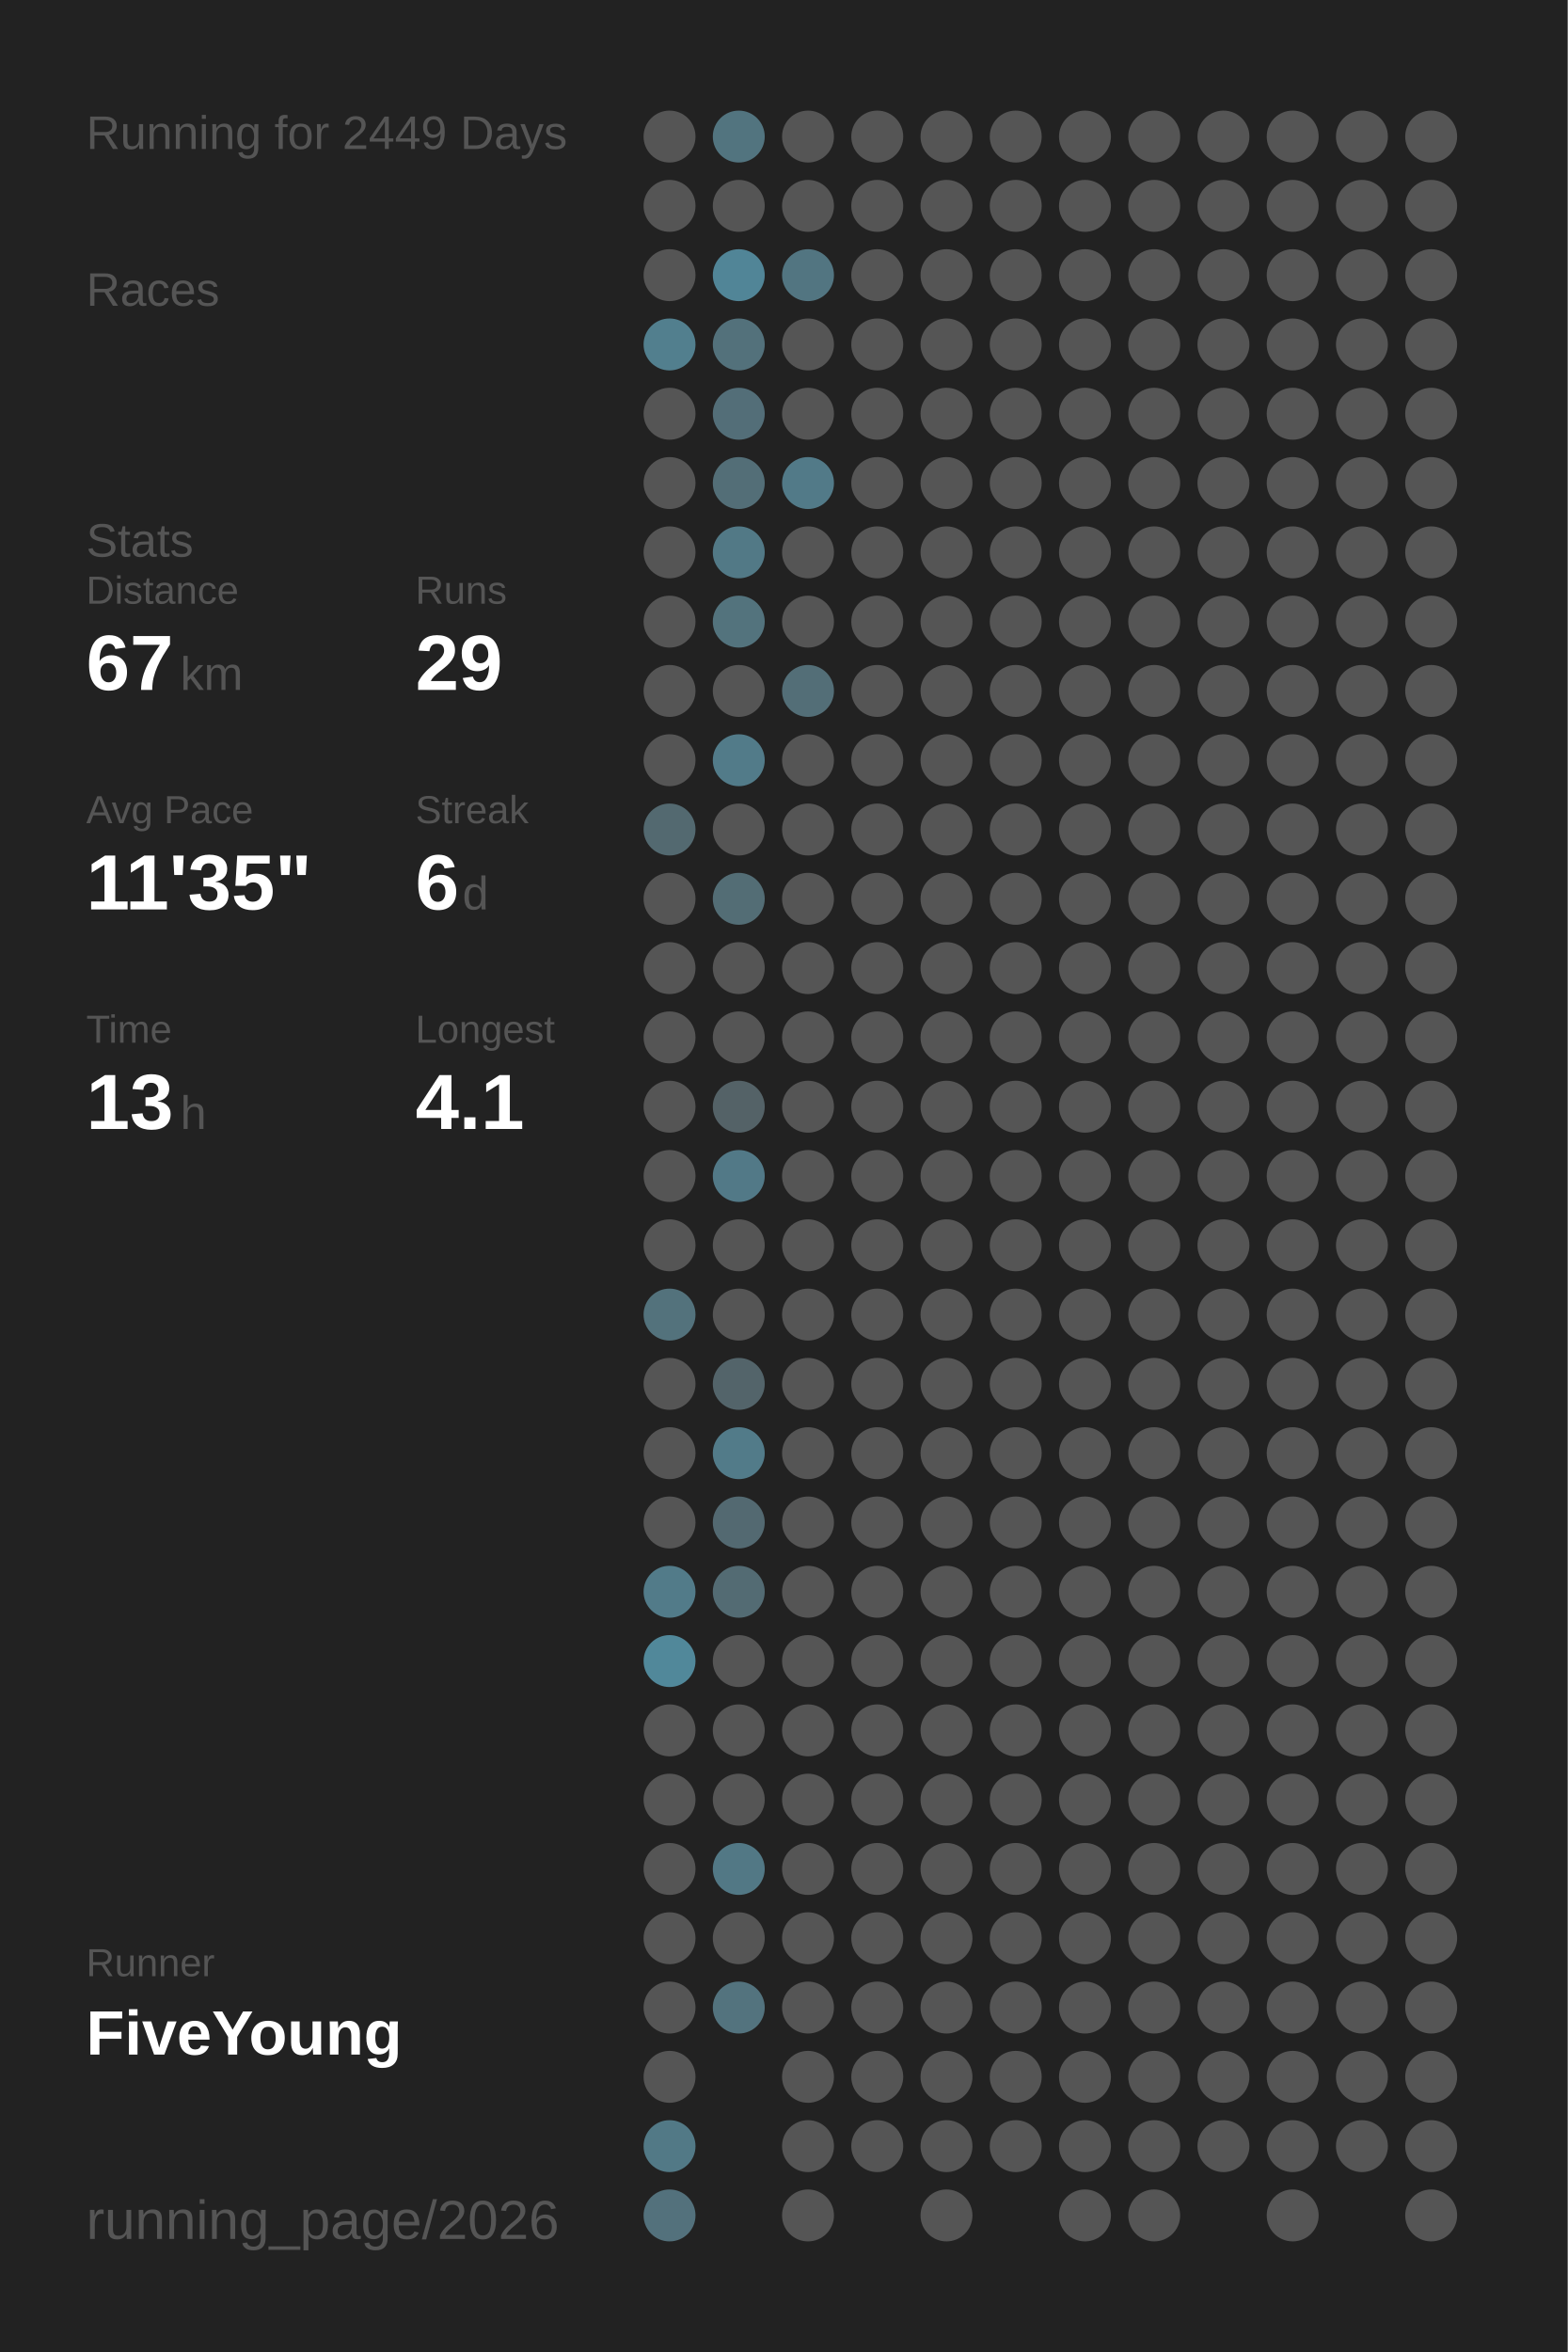
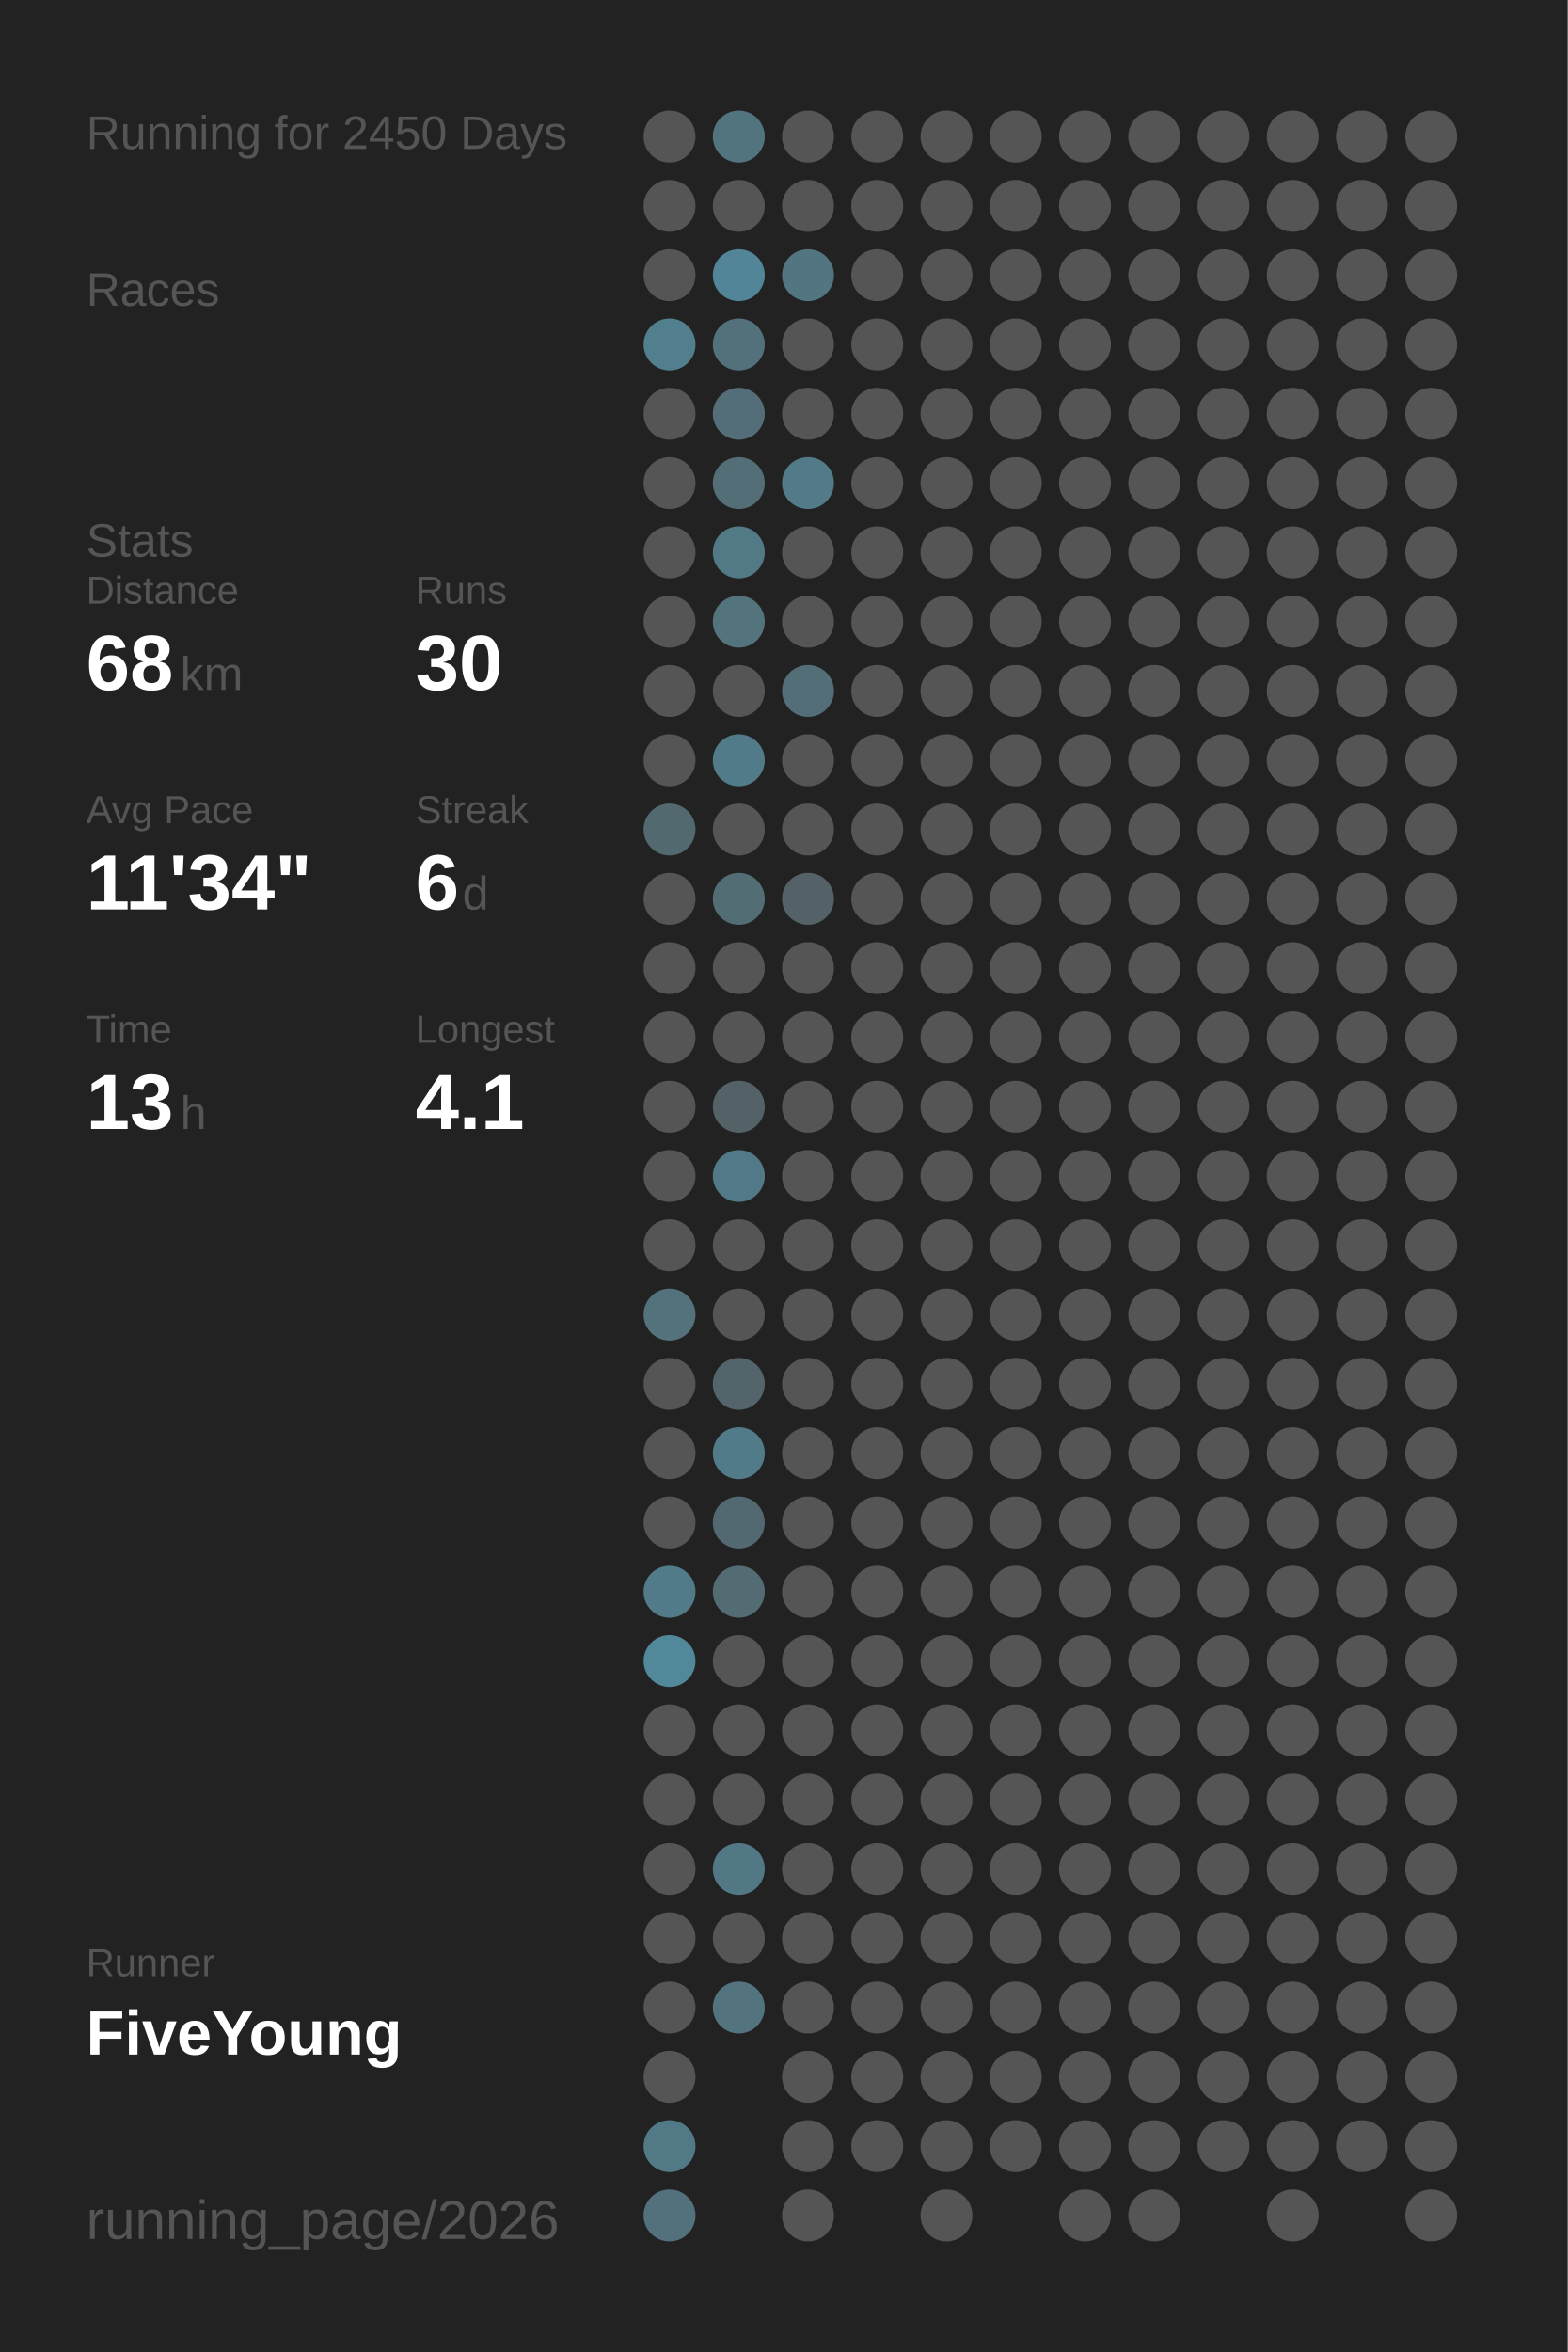
<svg xmlns="http://www.w3.org/2000/svg" baseProfile="full" height="300mm" version="1.1" viewBox="0,0,200,300" width="200mm">
  <defs />
  <rect fill="#222222" height="300" width="200" x="0" y="0" />
-   <text fill="#555555" style="font-size:6px; font-family:Arial;" x="11" y="19">Running for 2449 Days</text>
+   <text fill="#555555" style="font-size:6px; font-family:Arial;" x="11" y="19">Running for 2450 Days</text>
  <text fill="#555555" style="font-size:6px; font-family:Arial;" x="11" y="39">Races</text>
  <text fill="#555555" style="font-size:6px; font-family:Arial;" x="11" y="71">Stats</text>
  <text fill="#555555" style="font-size:5px; font-family:Arial;" x="11" y="77">Distance</text>
-   <text fill="#FFFFFF" style="font-size:10px; font-family:Arial; font-weight:bold;" x="11" y="88">67</text>
+   <text fill="#FFFFFF" style="font-size:10px; font-family:Arial; font-weight:bold;" x="11" y="88">68</text>
  <text fill="#555555" style="font-size:6px; font-family:Arial;" x="23" y="88">km</text>
  <text fill="#555555" style="font-size:5px; font-family:Arial;" x="53" y="77">Runs</text>
-   <text fill="#FFFFFF" style="font-size:10px; font-family:Arial; font-weight:bold;" x="53" y="88">29</text>
+   <text fill="#FFFFFF" style="font-size:10px; font-family:Arial; font-weight:bold;" x="53" y="88">30</text>
  <text fill="#555555" style="font-size:5px; font-family:Arial;" x="11" y="105">Avg Pace</text>
-   <text fill="#FFFFFF" style="font-size:10px; font-family:Arial; font-weight:bold;" x="11" y="116">11'35"</text>
+   <text fill="#FFFFFF" style="font-size:10px; font-family:Arial; font-weight:bold;" x="11" y="116">11'34"</text>
  <text fill="#555555" style="font-size:5px; font-family:Arial;" x="53" y="105">Streak</text>
  <text fill="#FFFFFF" style="font-size:10px; font-family:Arial; font-weight:bold;" x="53" y="116">6</text>
  <text fill="#555555" style="font-size:6px; font-family:Arial;" x="59" y="116">d</text>
  <text fill="#555555" style="font-size:5px; font-family:Arial;" x="11" y="133">Time</text>
  <text fill="#FFFFFF" style="font-size:10px; font-family:Arial; font-weight:bold;" x="11" y="144">13</text>
  <text fill="#555555" style="font-size:6px; font-family:Arial;" x="23" y="144">h</text>
  <text fill="#555555" style="font-size:5px; font-family:Arial;" x="53" y="133">Longest</text>
  <text fill="#FFFFFF" style="font-size:10px; font-family:Arial; font-weight:bold;" x="53" y="144">4.1</text>
  <text fill="#555555" style="font-size:5px; font-family:Arial;" x="11" y="252.065">Runner</text>
  <text fill="#FFFFFF" style="font-size:8px; font-family:Arial; font-weight:bold;" x="11" y="262.065">FiveYoung</text>
  <text fill="#555555" style="font-size:7px; font-family:Arial;" x="11" y="285.581">running_page/2026</text>
  <circle cx="85.417" cy="17.419" fill="#555555" r="3.312" />
  <circle cx="85.417" cy="26.258" fill="#555555" r="3.312" />
  <circle cx="85.417" cy="35.097" fill="#555555" r="3.312" />
  <circle cx="85.417" cy="43.935" fill="#527f8e" r="3.312" />
  <circle cx="85.417" cy="52.774" fill="#555555" r="3.312" />
  <circle cx="85.417" cy="61.613" fill="#555555" r="3.312" />
  <circle cx="85.417" cy="70.452" fill="#555555" r="3.312" />
  <circle cx="85.417" cy="79.29" fill="#555555" r="3.312" />
  <circle cx="85.417" cy="88.129" fill="#555555" r="3.312" />
  <circle cx="85.417" cy="96.968" fill="#555555" r="3.312" />
  <circle cx="85.417" cy="105.806" fill="#536970" r="3.312" />
  <circle cx="85.417" cy="114.645" fill="#555555" r="3.312" />
  <circle cx="85.417" cy="123.484" fill="#555555" r="3.312" />
  <circle cx="85.417" cy="132.323" fill="#555555" r="3.312" />
  <circle cx="85.417" cy="141.161" fill="#555555" r="3.312" />
  <circle cx="85.417" cy="150" fill="#555555" r="3.312" />
  <circle cx="85.417" cy="158.839" fill="#555555" r="3.312" />
  <circle cx="85.417" cy="167.677" fill="#53727c" r="3.312" />
  <circle cx="85.417" cy="176.516" fill="#555555" r="3.312" />
  <circle cx="85.417" cy="185.355" fill="#555555" r="3.312" />
  <circle cx="85.417" cy="194.194" fill="#555555" r="3.312" />
  <circle cx="85.417" cy="203.032" fill="#527b89" r="3.312" />
  <circle cx="85.417" cy="211.871" fill="#51889a" r="3.312" />
  <circle cx="85.417" cy="220.71" fill="#555555" r="3.312" />
  <circle cx="85.417" cy="229.548" fill="#555555" r="3.312" />
  <circle cx="85.417" cy="238.387" fill="#555555" r="3.312" />
  <circle cx="85.417" cy="247.226" fill="#555555" r="3.312" />
  <circle cx="85.417" cy="256.065" fill="#555555" r="3.312" />
  <circle cx="85.417" cy="264.903" fill="#555555" r="3.312" />
  <circle cx="85.417" cy="273.742" fill="#527986" r="3.312" />
  <circle cx="85.417" cy="282.581" fill="#53717c" r="3.312" />
  <circle cx="94.25" cy="17.419" fill="#52747f" r="3.312" />
  <circle cx="94.25" cy="26.258" fill="#555555" r="3.312" />
  <circle cx="94.25" cy="35.097" fill="#518597" r="3.312" />
  <circle cx="94.25" cy="43.935" fill="#53717b" r="3.312" />
  <circle cx="94.25" cy="52.774" fill="#536e78" r="3.312" />
  <circle cx="94.25" cy="61.613" fill="#536e77" r="3.312" />
  <circle cx="94.25" cy="70.452" fill="#527986" r="3.312" />
  <circle cx="94.25" cy="79.29" fill="#53737d" r="3.312" />
  <circle cx="94.25" cy="88.129" fill="#555555" r="3.312" />
  <circle cx="94.25" cy="96.968" fill="#527b89" r="3.312" />
  <circle cx="94.25" cy="105.806" fill="#555555" r="3.312" />
  <circle cx="94.25" cy="114.645" fill="#536d75" r="3.312" />
  <circle cx="94.25" cy="123.484" fill="#555555" r="3.312" />
  <circle cx="94.25" cy="132.323" fill="#555555" r="3.312" />
  <circle cx="94.25" cy="141.161" fill="#546267" r="3.312" />
  <circle cx="94.25" cy="150" fill="#527987" r="3.312" />
  <circle cx="94.25" cy="158.839" fill="#555555" r="3.312" />
  <circle cx="94.25" cy="167.677" fill="#555555" r="3.312" />
  <circle cx="94.25" cy="176.516" fill="#53646a" r="3.312" />
  <circle cx="94.25" cy="185.355" fill="#527b89" r="3.312" />
  <circle cx="94.25" cy="194.194" fill="#536971" r="3.312" />
  <circle cx="94.25" cy="203.032" fill="#536b73" r="3.312" />
  <circle cx="94.25" cy="211.871" fill="#555555" r="3.312" />
  <circle cx="94.25" cy="220.71" fill="#555555" r="3.312" />
  <circle cx="94.25" cy="229.548" fill="#555555" r="3.312" />
  <circle cx="94.25" cy="238.387" fill="#527885" r="3.312" />
  <circle cx="94.25" cy="247.226" fill="#555555" r="3.312" />
  <circle cx="94.25" cy="256.065" fill="#53737e" r="3.312" />
  <circle cx="103.083" cy="17.419" fill="#555555" r="3.312" />
  <circle cx="103.083" cy="26.258" fill="#555555" r="3.312" />
  <circle cx="103.083" cy="35.097" fill="#527581" r="3.312" />
  <circle cx="103.083" cy="43.935" fill="#555555" r="3.312" />
  <circle cx="103.083" cy="52.774" fill="#555555" r="3.312" />
  <circle cx="103.083" cy="61.613" fill="#527a88" r="3.312" />
  <circle cx="103.083" cy="70.452" fill="#555555" r="3.312" />
  <circle cx="103.083" cy="79.29" fill="#555555" r="3.312" />
  <circle cx="103.083" cy="88.129" fill="#536e77" r="3.312" />
  <circle cx="103.083" cy="96.968" fill="#555555" r="3.312" />
  <circle cx="103.083" cy="105.806" fill="#555555" r="3.312" />
-   <circle cx="103.083" cy="114.645" fill="#555555" r="3.312" />
+   <circle cx="103.083" cy="114.645" fill="#546166" r="3.312" />
  <circle cx="103.083" cy="123.484" fill="#555555" r="3.312" />
  <circle cx="103.083" cy="132.323" fill="#555555" r="3.312" />
  <circle cx="103.083" cy="141.161" fill="#555555" r="3.312" />
  <circle cx="103.083" cy="150" fill="#555555" r="3.312" />
  <circle cx="103.083" cy="158.839" fill="#555555" r="3.312" />
  <circle cx="103.083" cy="167.677" fill="#555555" r="3.312" />
  <circle cx="103.083" cy="176.516" fill="#555555" r="3.312" />
  <circle cx="103.083" cy="185.355" fill="#555555" r="3.312" />
  <circle cx="103.083" cy="194.194" fill="#555555" r="3.312" />
  <circle cx="103.083" cy="203.032" fill="#555555" r="3.312" />
  <circle cx="103.083" cy="211.871" fill="#555555" r="3.312" />
  <circle cx="103.083" cy="220.71" fill="#555555" r="3.312" />
  <circle cx="103.083" cy="229.548" fill="#555555" r="3.312" />
  <circle cx="103.083" cy="238.387" fill="#555555" r="3.312" />
  <circle cx="103.083" cy="247.226" fill="#555555" r="3.312" />
  <circle cx="103.083" cy="256.065" fill="#555555" r="3.312" />
  <circle cx="103.083" cy="264.903" fill="#555555" r="3.312" />
  <circle cx="103.083" cy="273.742" fill="#555555" r="3.312" />
  <circle cx="103.083" cy="282.581" fill="#555555" r="3.312" />
  <circle cx="111.917" cy="17.419" fill="#555555" r="3.312" />
  <circle cx="111.917" cy="26.258" fill="#555555" r="3.312" />
  <circle cx="111.917" cy="35.097" fill="#555555" r="3.312" />
  <circle cx="111.917" cy="43.935" fill="#555555" r="3.312" />
  <circle cx="111.917" cy="52.774" fill="#555555" r="3.312" />
  <circle cx="111.917" cy="61.613" fill="#555555" r="3.312" />
  <circle cx="111.917" cy="70.452" fill="#555555" r="3.312" />
  <circle cx="111.917" cy="79.29" fill="#555555" r="3.312" />
  <circle cx="111.917" cy="88.129" fill="#555555" r="3.312" />
  <circle cx="111.917" cy="96.968" fill="#555555" r="3.312" />
  <circle cx="111.917" cy="105.806" fill="#555555" r="3.312" />
  <circle cx="111.917" cy="114.645" fill="#555555" r="3.312" />
  <circle cx="111.917" cy="123.484" fill="#555555" r="3.312" />
  <circle cx="111.917" cy="132.323" fill="#555555" r="3.312" />
  <circle cx="111.917" cy="141.161" fill="#555555" r="3.312" />
  <circle cx="111.917" cy="150" fill="#555555" r="3.312" />
  <circle cx="111.917" cy="158.839" fill="#555555" r="3.312" />
  <circle cx="111.917" cy="167.677" fill="#555555" r="3.312" />
  <circle cx="111.917" cy="176.516" fill="#555555" r="3.312" />
  <circle cx="111.917" cy="185.355" fill="#555555" r="3.312" />
  <circle cx="111.917" cy="194.194" fill="#555555" r="3.312" />
  <circle cx="111.917" cy="203.032" fill="#555555" r="3.312" />
  <circle cx="111.917" cy="211.871" fill="#555555" r="3.312" />
  <circle cx="111.917" cy="220.71" fill="#555555" r="3.312" />
  <circle cx="111.917" cy="229.548" fill="#555555" r="3.312" />
  <circle cx="111.917" cy="238.387" fill="#555555" r="3.312" />
  <circle cx="111.917" cy="247.226" fill="#555555" r="3.312" />
  <circle cx="111.917" cy="256.065" fill="#555555" r="3.312" />
  <circle cx="111.917" cy="264.903" fill="#555555" r="3.312" />
  <circle cx="111.917" cy="273.742" fill="#555555" r="3.312" />
  <circle cx="120.75" cy="17.419" fill="#555555" r="3.312" />
  <circle cx="120.75" cy="26.258" fill="#555555" r="3.312" />
  <circle cx="120.75" cy="35.097" fill="#555555" r="3.312" />
  <circle cx="120.75" cy="43.935" fill="#555555" r="3.312" />
  <circle cx="120.75" cy="52.774" fill="#555555" r="3.312" />
  <circle cx="120.75" cy="61.613" fill="#555555" r="3.312" />
  <circle cx="120.75" cy="70.452" fill="#555555" r="3.312" />
  <circle cx="120.75" cy="79.29" fill="#555555" r="3.312" />
  <circle cx="120.75" cy="88.129" fill="#555555" r="3.312" />
  <circle cx="120.75" cy="96.968" fill="#555555" r="3.312" />
  <circle cx="120.75" cy="105.806" fill="#555555" r="3.312" />
  <circle cx="120.75" cy="114.645" fill="#555555" r="3.312" />
  <circle cx="120.75" cy="123.484" fill="#555555" r="3.312" />
  <circle cx="120.75" cy="132.323" fill="#555555" r="3.312" />
  <circle cx="120.75" cy="141.161" fill="#555555" r="3.312" />
  <circle cx="120.75" cy="150" fill="#555555" r="3.312" />
  <circle cx="120.75" cy="158.839" fill="#555555" r="3.312" />
  <circle cx="120.75" cy="167.677" fill="#555555" r="3.312" />
  <circle cx="120.75" cy="176.516" fill="#555555" r="3.312" />
  <circle cx="120.75" cy="185.355" fill="#555555" r="3.312" />
  <circle cx="120.75" cy="194.194" fill="#555555" r="3.312" />
  <circle cx="120.75" cy="203.032" fill="#555555" r="3.312" />
  <circle cx="120.75" cy="211.871" fill="#555555" r="3.312" />
  <circle cx="120.75" cy="220.71" fill="#555555" r="3.312" />
  <circle cx="120.75" cy="229.548" fill="#555555" r="3.312" />
  <circle cx="120.75" cy="238.387" fill="#555555" r="3.312" />
  <circle cx="120.75" cy="247.226" fill="#555555" r="3.312" />
  <circle cx="120.75" cy="256.065" fill="#555555" r="3.312" />
  <circle cx="120.75" cy="264.903" fill="#555555" r="3.312" />
  <circle cx="120.75" cy="273.742" fill="#555555" r="3.312" />
  <circle cx="120.75" cy="282.581" fill="#555555" r="3.312" />
  <circle cx="129.583" cy="17.419" fill="#555555" r="3.312" />
  <circle cx="129.583" cy="26.258" fill="#555555" r="3.312" />
  <circle cx="129.583" cy="35.097" fill="#555555" r="3.312" />
  <circle cx="129.583" cy="43.935" fill="#555555" r="3.312" />
  <circle cx="129.583" cy="52.774" fill="#555555" r="3.312" />
  <circle cx="129.583" cy="61.613" fill="#555555" r="3.312" />
  <circle cx="129.583" cy="70.452" fill="#555555" r="3.312" />
  <circle cx="129.583" cy="79.29" fill="#555555" r="3.312" />
  <circle cx="129.583" cy="88.129" fill="#555555" r="3.312" />
  <circle cx="129.583" cy="96.968" fill="#555555" r="3.312" />
  <circle cx="129.583" cy="105.806" fill="#555555" r="3.312" />
  <circle cx="129.583" cy="114.645" fill="#555555" r="3.312" />
  <circle cx="129.583" cy="123.484" fill="#555555" r="3.312" />
  <circle cx="129.583" cy="132.323" fill="#555555" r="3.312" />
  <circle cx="129.583" cy="141.161" fill="#555555" r="3.312" />
  <circle cx="129.583" cy="150" fill="#555555" r="3.312" />
  <circle cx="129.583" cy="158.839" fill="#555555" r="3.312" />
  <circle cx="129.583" cy="167.677" fill="#555555" r="3.312" />
  <circle cx="129.583" cy="176.516" fill="#555555" r="3.312" />
  <circle cx="129.583" cy="185.355" fill="#555555" r="3.312" />
  <circle cx="129.583" cy="194.194" fill="#555555" r="3.312" />
  <circle cx="129.583" cy="203.032" fill="#555555" r="3.312" />
  <circle cx="129.583" cy="211.871" fill="#555555" r="3.312" />
  <circle cx="129.583" cy="220.71" fill="#555555" r="3.312" />
  <circle cx="129.583" cy="229.548" fill="#555555" r="3.312" />
  <circle cx="129.583" cy="238.387" fill="#555555" r="3.312" />
  <circle cx="129.583" cy="247.226" fill="#555555" r="3.312" />
  <circle cx="129.583" cy="256.065" fill="#555555" r="3.312" />
  <circle cx="129.583" cy="264.903" fill="#555555" r="3.312" />
  <circle cx="129.583" cy="273.742" fill="#555555" r="3.312" />
  <circle cx="138.417" cy="17.419" fill="#555555" r="3.312" />
  <circle cx="138.417" cy="26.258" fill="#555555" r="3.312" />
  <circle cx="138.417" cy="35.097" fill="#555555" r="3.312" />
  <circle cx="138.417" cy="43.935" fill="#555555" r="3.312" />
  <circle cx="138.417" cy="52.774" fill="#555555" r="3.312" />
  <circle cx="138.417" cy="61.613" fill="#555555" r="3.312" />
  <circle cx="138.417" cy="70.452" fill="#555555" r="3.312" />
  <circle cx="138.417" cy="79.29" fill="#555555" r="3.312" />
  <circle cx="138.417" cy="88.129" fill="#555555" r="3.312" />
  <circle cx="138.417" cy="96.968" fill="#555555" r="3.312" />
  <circle cx="138.417" cy="105.806" fill="#555555" r="3.312" />
  <circle cx="138.417" cy="114.645" fill="#555555" r="3.312" />
  <circle cx="138.417" cy="123.484" fill="#555555" r="3.312" />
  <circle cx="138.417" cy="132.323" fill="#555555" r="3.312" />
  <circle cx="138.417" cy="141.161" fill="#555555" r="3.312" />
  <circle cx="138.417" cy="150" fill="#555555" r="3.312" />
  <circle cx="138.417" cy="158.839" fill="#555555" r="3.312" />
  <circle cx="138.417" cy="167.677" fill="#555555" r="3.312" />
  <circle cx="138.417" cy="176.516" fill="#555555" r="3.312" />
  <circle cx="138.417" cy="185.355" fill="#555555" r="3.312" />
  <circle cx="138.417" cy="194.194" fill="#555555" r="3.312" />
  <circle cx="138.417" cy="203.032" fill="#555555" r="3.312" />
  <circle cx="138.417" cy="211.871" fill="#555555" r="3.312" />
  <circle cx="138.417" cy="220.71" fill="#555555" r="3.312" />
  <circle cx="138.417" cy="229.548" fill="#555555" r="3.312" />
  <circle cx="138.417" cy="238.387" fill="#555555" r="3.312" />
  <circle cx="138.417" cy="247.226" fill="#555555" r="3.312" />
  <circle cx="138.417" cy="256.065" fill="#555555" r="3.312" />
  <circle cx="138.417" cy="264.903" fill="#555555" r="3.312" />
  <circle cx="138.417" cy="273.742" fill="#555555" r="3.312" />
  <circle cx="138.417" cy="282.581" fill="#555555" r="3.312" />
  <circle cx="147.25" cy="17.419" fill="#555555" r="3.312" />
  <circle cx="147.25" cy="26.258" fill="#555555" r="3.312" />
  <circle cx="147.25" cy="35.097" fill="#555555" r="3.312" />
  <circle cx="147.25" cy="43.935" fill="#555555" r="3.312" />
  <circle cx="147.25" cy="52.774" fill="#555555" r="3.312" />
  <circle cx="147.25" cy="61.613" fill="#555555" r="3.312" />
  <circle cx="147.25" cy="70.452" fill="#555555" r="3.312" />
  <circle cx="147.25" cy="79.29" fill="#555555" r="3.312" />
  <circle cx="147.25" cy="88.129" fill="#555555" r="3.312" />
  <circle cx="147.25" cy="96.968" fill="#555555" r="3.312" />
  <circle cx="147.25" cy="105.806" fill="#555555" r="3.312" />
  <circle cx="147.25" cy="114.645" fill="#555555" r="3.312" />
  <circle cx="147.25" cy="123.484" fill="#555555" r="3.312" />
  <circle cx="147.25" cy="132.323" fill="#555555" r="3.312" />
  <circle cx="147.25" cy="141.161" fill="#555555" r="3.312" />
  <circle cx="147.25" cy="150" fill="#555555" r="3.312" />
  <circle cx="147.25" cy="158.839" fill="#555555" r="3.312" />
  <circle cx="147.25" cy="167.677" fill="#555555" r="3.312" />
  <circle cx="147.25" cy="176.516" fill="#555555" r="3.312" />
  <circle cx="147.25" cy="185.355" fill="#555555" r="3.312" />
  <circle cx="147.25" cy="194.194" fill="#555555" r="3.312" />
  <circle cx="147.25" cy="203.032" fill="#555555" r="3.312" />
  <circle cx="147.25" cy="211.871" fill="#555555" r="3.312" />
  <circle cx="147.25" cy="220.71" fill="#555555" r="3.312" />
  <circle cx="147.25" cy="229.548" fill="#555555" r="3.312" />
  <circle cx="147.25" cy="238.387" fill="#555555" r="3.312" />
  <circle cx="147.25" cy="247.226" fill="#555555" r="3.312" />
  <circle cx="147.25" cy="256.065" fill="#555555" r="3.312" />
  <circle cx="147.25" cy="264.903" fill="#555555" r="3.312" />
  <circle cx="147.25" cy="273.742" fill="#555555" r="3.312" />
  <circle cx="147.25" cy="282.581" fill="#555555" r="3.312" />
  <circle cx="156.083" cy="17.419" fill="#555555" r="3.312" />
  <circle cx="156.083" cy="26.258" fill="#555555" r="3.312" />
  <circle cx="156.083" cy="35.097" fill="#555555" r="3.312" />
  <circle cx="156.083" cy="43.935" fill="#555555" r="3.312" />
  <circle cx="156.083" cy="52.774" fill="#555555" r="3.312" />
  <circle cx="156.083" cy="61.613" fill="#555555" r="3.312" />
  <circle cx="156.083" cy="70.452" fill="#555555" r="3.312" />
  <circle cx="156.083" cy="79.29" fill="#555555" r="3.312" />
  <circle cx="156.083" cy="88.129" fill="#555555" r="3.312" />
  <circle cx="156.083" cy="96.968" fill="#555555" r="3.312" />
  <circle cx="156.083" cy="105.806" fill="#555555" r="3.312" />
  <circle cx="156.083" cy="114.645" fill="#555555" r="3.312" />
  <circle cx="156.083" cy="123.484" fill="#555555" r="3.312" />
  <circle cx="156.083" cy="132.323" fill="#555555" r="3.312" />
  <circle cx="156.083" cy="141.161" fill="#555555" r="3.312" />
  <circle cx="156.083" cy="150" fill="#555555" r="3.312" />
  <circle cx="156.083" cy="158.839" fill="#555555" r="3.312" />
  <circle cx="156.083" cy="167.677" fill="#555555" r="3.312" />
  <circle cx="156.083" cy="176.516" fill="#555555" r="3.312" />
  <circle cx="156.083" cy="185.355" fill="#555555" r="3.312" />
  <circle cx="156.083" cy="194.194" fill="#555555" r="3.312" />
  <circle cx="156.083" cy="203.032" fill="#555555" r="3.312" />
  <circle cx="156.083" cy="211.871" fill="#555555" r="3.312" />
  <circle cx="156.083" cy="220.71" fill="#555555" r="3.312" />
  <circle cx="156.083" cy="229.548" fill="#555555" r="3.312" />
  <circle cx="156.083" cy="238.387" fill="#555555" r="3.312" />
  <circle cx="156.083" cy="247.226" fill="#555555" r="3.312" />
  <circle cx="156.083" cy="256.065" fill="#555555" r="3.312" />
  <circle cx="156.083" cy="264.903" fill="#555555" r="3.312" />
  <circle cx="156.083" cy="273.742" fill="#555555" r="3.312" />
  <circle cx="164.917" cy="17.419" fill="#555555" r="3.312" />
  <circle cx="164.917" cy="26.258" fill="#555555" r="3.312" />
  <circle cx="164.917" cy="35.097" fill="#555555" r="3.312" />
  <circle cx="164.917" cy="43.935" fill="#555555" r="3.312" />
  <circle cx="164.917" cy="52.774" fill="#555555" r="3.312" />
  <circle cx="164.917" cy="61.613" fill="#555555" r="3.312" />
  <circle cx="164.917" cy="70.452" fill="#555555" r="3.312" />
  <circle cx="164.917" cy="79.29" fill="#555555" r="3.312" />
  <circle cx="164.917" cy="88.129" fill="#555555" r="3.312" />
  <circle cx="164.917" cy="96.968" fill="#555555" r="3.312" />
  <circle cx="164.917" cy="105.806" fill="#555555" r="3.312" />
  <circle cx="164.917" cy="114.645" fill="#555555" r="3.312" />
  <circle cx="164.917" cy="123.484" fill="#555555" r="3.312" />
  <circle cx="164.917" cy="132.323" fill="#555555" r="3.312" />
  <circle cx="164.917" cy="141.161" fill="#555555" r="3.312" />
  <circle cx="164.917" cy="150" fill="#555555" r="3.312" />
  <circle cx="164.917" cy="158.839" fill="#555555" r="3.312" />
  <circle cx="164.917" cy="167.677" fill="#555555" r="3.312" />
  <circle cx="164.917" cy="176.516" fill="#555555" r="3.312" />
  <circle cx="164.917" cy="185.355" fill="#555555" r="3.312" />
  <circle cx="164.917" cy="194.194" fill="#555555" r="3.312" />
  <circle cx="164.917" cy="203.032" fill="#555555" r="3.312" />
  <circle cx="164.917" cy="211.871" fill="#555555" r="3.312" />
  <circle cx="164.917" cy="220.71" fill="#555555" r="3.312" />
  <circle cx="164.917" cy="229.548" fill="#555555" r="3.312" />
  <circle cx="164.917" cy="238.387" fill="#555555" r="3.312" />
  <circle cx="164.917" cy="247.226" fill="#555555" r="3.312" />
  <circle cx="164.917" cy="256.065" fill="#555555" r="3.312" />
  <circle cx="164.917" cy="264.903" fill="#555555" r="3.312" />
  <circle cx="164.917" cy="273.742" fill="#555555" r="3.312" />
  <circle cx="164.917" cy="282.581" fill="#555555" r="3.312" />
  <circle cx="173.75" cy="17.419" fill="#555555" r="3.312" />
  <circle cx="173.75" cy="26.258" fill="#555555" r="3.312" />
  <circle cx="173.75" cy="35.097" fill="#555555" r="3.312" />
  <circle cx="173.75" cy="43.935" fill="#555555" r="3.312" />
  <circle cx="173.75" cy="52.774" fill="#555555" r="3.312" />
  <circle cx="173.75" cy="61.613" fill="#555555" r="3.312" />
  <circle cx="173.75" cy="70.452" fill="#555555" r="3.312" />
  <circle cx="173.75" cy="79.29" fill="#555555" r="3.312" />
  <circle cx="173.75" cy="88.129" fill="#555555" r="3.312" />
  <circle cx="173.75" cy="96.968" fill="#555555" r="3.312" />
  <circle cx="173.75" cy="105.806" fill="#555555" r="3.312" />
  <circle cx="173.75" cy="114.645" fill="#555555" r="3.312" />
  <circle cx="173.75" cy="123.484" fill="#555555" r="3.312" />
  <circle cx="173.75" cy="132.323" fill="#555555" r="3.312" />
  <circle cx="173.75" cy="141.161" fill="#555555" r="3.312" />
  <circle cx="173.75" cy="150" fill="#555555" r="3.312" />
  <circle cx="173.75" cy="158.839" fill="#555555" r="3.312" />
  <circle cx="173.75" cy="167.677" fill="#555555" r="3.312" />
  <circle cx="173.75" cy="176.516" fill="#555555" r="3.312" />
  <circle cx="173.75" cy="185.355" fill="#555555" r="3.312" />
  <circle cx="173.75" cy="194.194" fill="#555555" r="3.312" />
  <circle cx="173.75" cy="203.032" fill="#555555" r="3.312" />
  <circle cx="173.75" cy="211.871" fill="#555555" r="3.312" />
  <circle cx="173.75" cy="220.71" fill="#555555" r="3.312" />
  <circle cx="173.75" cy="229.548" fill="#555555" r="3.312" />
  <circle cx="173.75" cy="238.387" fill="#555555" r="3.312" />
  <circle cx="173.75" cy="247.226" fill="#555555" r="3.312" />
  <circle cx="173.75" cy="256.065" fill="#555555" r="3.312" />
  <circle cx="173.75" cy="264.903" fill="#555555" r="3.312" />
  <circle cx="173.75" cy="273.742" fill="#555555" r="3.312" />
  <circle cx="182.583" cy="17.419" fill="#555555" r="3.312" />
  <circle cx="182.583" cy="26.258" fill="#555555" r="3.312" />
  <circle cx="182.583" cy="35.097" fill="#555555" r="3.312" />
  <circle cx="182.583" cy="43.935" fill="#555555" r="3.312" />
  <circle cx="182.583" cy="52.774" fill="#555555" r="3.312" />
  <circle cx="182.583" cy="61.613" fill="#555555" r="3.312" />
  <circle cx="182.583" cy="70.452" fill="#555555" r="3.312" />
  <circle cx="182.583" cy="79.29" fill="#555555" r="3.312" />
  <circle cx="182.583" cy="88.129" fill="#555555" r="3.312" />
  <circle cx="182.583" cy="96.968" fill="#555555" r="3.312" />
  <circle cx="182.583" cy="105.806" fill="#555555" r="3.312" />
  <circle cx="182.583" cy="114.645" fill="#555555" r="3.312" />
  <circle cx="182.583" cy="123.484" fill="#555555" r="3.312" />
  <circle cx="182.583" cy="132.323" fill="#555555" r="3.312" />
  <circle cx="182.583" cy="141.161" fill="#555555" r="3.312" />
  <circle cx="182.583" cy="150" fill="#555555" r="3.312" />
  <circle cx="182.583" cy="158.839" fill="#555555" r="3.312" />
  <circle cx="182.583" cy="167.677" fill="#555555" r="3.312" />
  <circle cx="182.583" cy="176.516" fill="#555555" r="3.312" />
  <circle cx="182.583" cy="185.355" fill="#555555" r="3.312" />
  <circle cx="182.583" cy="194.194" fill="#555555" r="3.312" />
  <circle cx="182.583" cy="203.032" fill="#555555" r="3.312" />
  <circle cx="182.583" cy="211.871" fill="#555555" r="3.312" />
  <circle cx="182.583" cy="220.71" fill="#555555" r="3.312" />
  <circle cx="182.583" cy="229.548" fill="#555555" r="3.312" />
  <circle cx="182.583" cy="238.387" fill="#555555" r="3.312" />
  <circle cx="182.583" cy="247.226" fill="#555555" r="3.312" />
  <circle cx="182.583" cy="256.065" fill="#555555" r="3.312" />
  <circle cx="182.583" cy="264.903" fill="#555555" r="3.312" />
  <circle cx="182.583" cy="273.742" fill="#555555" r="3.312" />
  <circle cx="182.583" cy="282.581" fill="#555555" r="3.312" />
</svg>
